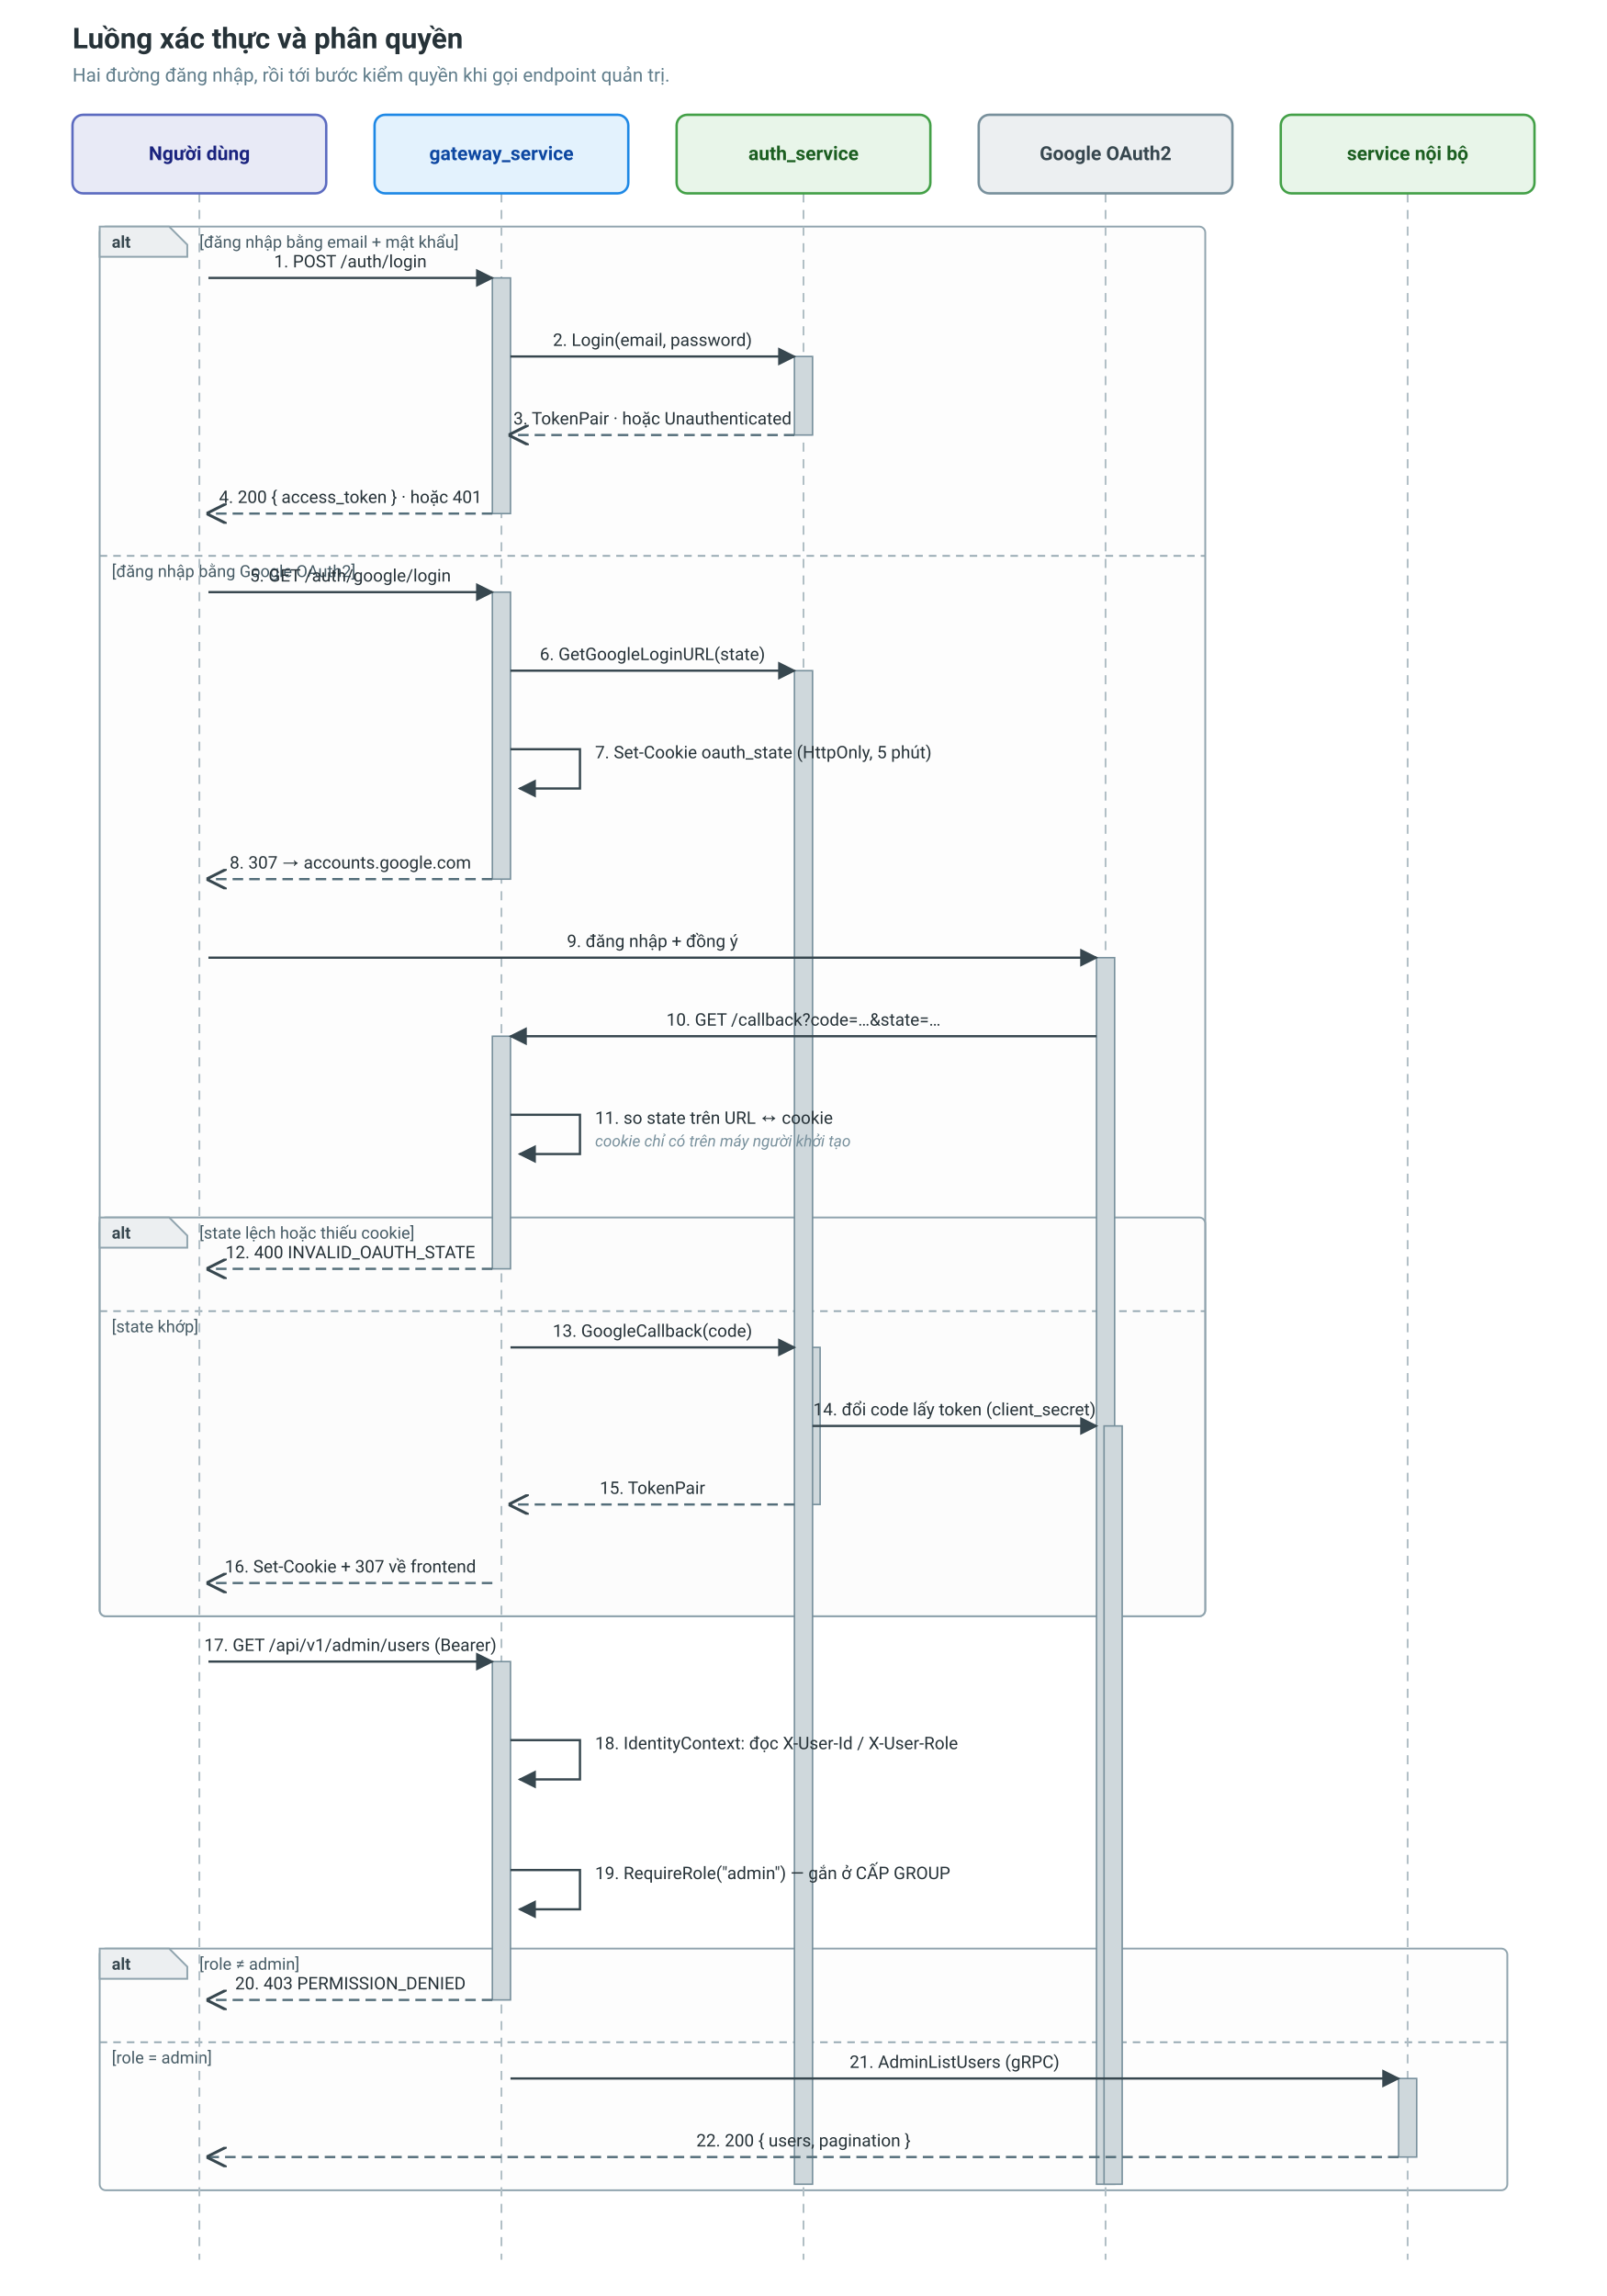
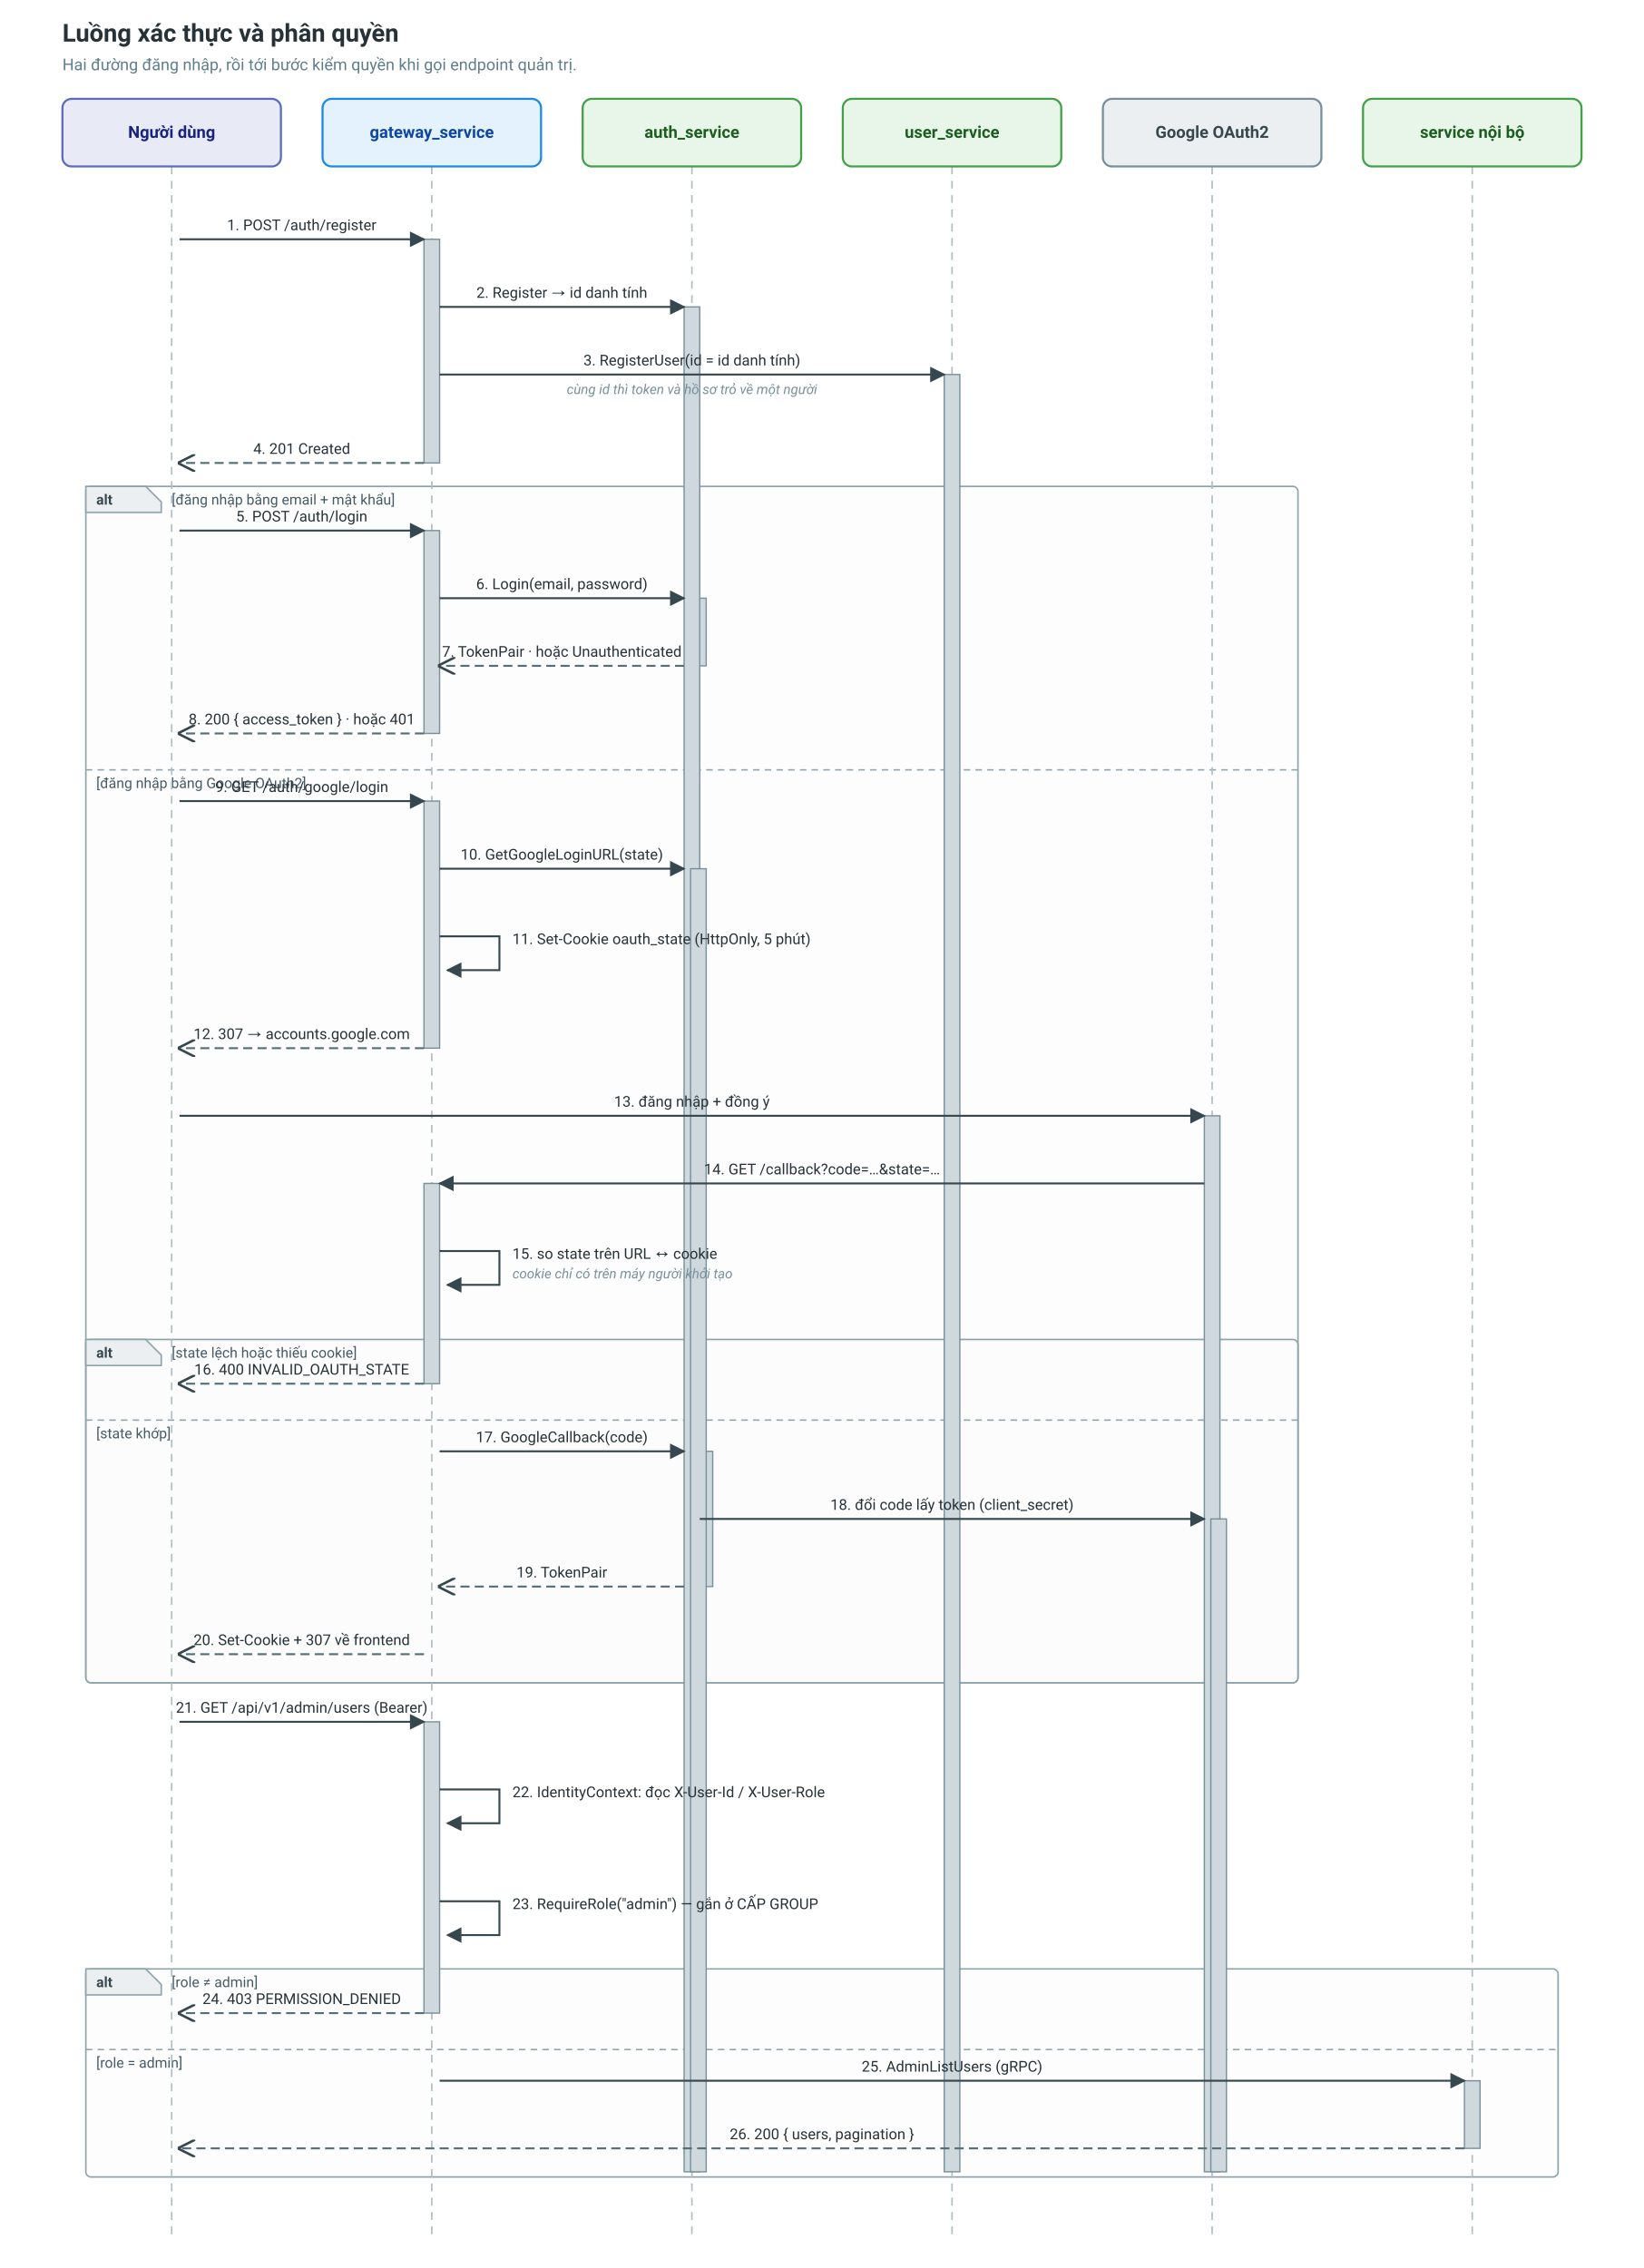
- <svg xmlns="http://www.w3.org/2000/svg" width="1064" height="1520" viewBox="0 0 1064 1520" font-family="Segoe UI, Roboto, Helvetica, Arial, sans-serif">
-   <rect width="1064" height="1520" fill="#FFFFFF" />
+ <svg xmlns="http://www.w3.org/2000/svg" width="1264" height="1744" viewBox="0 0 1264 1744" font-family="Segoe UI, Roboto, Helvetica, Arial, sans-serif">
+   <rect width="1264" height="1744" fill="#FFFFFF" />
  <defs>
    <marker id="solid" viewBox="0 0 10 10" refX="9" refY="5" markerWidth="8" markerHeight="8" orient="auto-start-reverse">
      <path d="M 0 0 L 10 5 L 0 10 z" fill="#37474F" />
    </marker>
    <marker id="open" viewBox="0 0 10 10" refX="9" refY="5" markerWidth="9" markerHeight="9" orient="auto-start-reverse">
      <path d="M 0 0 L 10 5 L 0 10" fill="none" stroke="#37474F" stroke-width="1.4" />
    </marker>
  </defs>
  <text x="48" y="32" font-size="19" font-weight="600" fill="#263238">Luồng xác thực và phân quyền</text>
  <text x="48" y="54" font-size="12.5" fill="#607D8B">Hai đường đăng nhập, rồi tới bước kiểm quyền khi gọi endpoint quản trị.</text>
-   <rect x="66" y="150" width="732" height="920" rx="4" fill="#FAFAFA" fill-opacity="0.55" stroke="#90A4AE" stroke-width="1.2" />
-   <path d="M 66 150 h 46 l 12 12 v 8 h -58 z" fill="#ECEFF1" stroke="#90A4AE" stroke-width="1.2" />
-   <text x="74" y="164" font-size="11" font-weight="700" fill="#37474F">alt</text>
-   <text x="132" y="164" font-size="11" fill="#455A64">[đăng nhập bằng email + mật khẩu]</text>
-   <line x1="66" y1="368" x2="798" y2="368" stroke="#90A4AE" stroke-width="1.1" stroke-dasharray="5 4" />
-   <text x="74" y="382" font-size="11" fill="#455A64">[đăng nhập bằng Google OAuth2]</text>
-   <rect x="66" y="806" width="732" height="264" rx="4" fill="#FAFAFA" fill-opacity="0.55" stroke="#90A4AE" stroke-width="1.2" />
-   <path d="M 66 806 h 46 l 12 12 v 8 h -58 z" fill="#ECEFF1" stroke="#90A4AE" stroke-width="1.2" />
-   <text x="74" y="820" font-size="11" font-weight="700" fill="#37474F">alt</text>
-   <text x="132" y="820" font-size="11" fill="#455A64">[state lệch hoặc thiếu cookie]</text>
-   <line x1="66" y1="868" x2="798" y2="868" stroke="#90A4AE" stroke-width="1.1" stroke-dasharray="5 4" />
-   <text x="74" y="882" font-size="11" fill="#455A64">[state khớp]</text>
-   <rect x="66" y="1290" width="932" height="160" rx="4" fill="#FAFAFA" fill-opacity="0.55" stroke="#90A4AE" stroke-width="1.2" />
-   <path d="M 66 1290 h 46 l 12 12 v 8 h -58 z" fill="#ECEFF1" stroke="#90A4AE" stroke-width="1.2" />
-   <text x="74" y="1304" font-size="11" font-weight="700" fill="#37474F">alt</text>
-   <text x="132" y="1304" font-size="11" fill="#455A64">[role ≠ admin]</text>
-   <line x1="66" y1="1352" x2="998" y2="1352" stroke="#90A4AE" stroke-width="1.1" stroke-dasharray="5 4" />
-   <text x="74" y="1366" font-size="11" fill="#455A64">[role = admin]</text>
-   <line x1="132" y1="128" x2="132" y2="1496" stroke="#B0BEC5" stroke-width="1.2" stroke-dasharray="6 5" />
-   <line x1="332" y1="128" x2="332" y2="1496" stroke="#B0BEC5" stroke-width="1.2" stroke-dasharray="6 5" />
-   <line x1="532" y1="128" x2="532" y2="1496" stroke="#B0BEC5" stroke-width="1.2" stroke-dasharray="6 5" />
-   <line x1="732" y1="128" x2="732" y2="1496" stroke="#B0BEC5" stroke-width="1.2" stroke-dasharray="6 5" />
-   <line x1="932" y1="128" x2="932" y2="1496" stroke="#B0BEC5" stroke-width="1.2" stroke-dasharray="6 5" />
-   <rect x="526" y="236" width="12" height="52" fill="#CFD8DC" stroke="#78909C" stroke-width="1" />
-   <rect x="326" y="184" width="12" height="156" fill="#CFD8DC" stroke="#78909C" stroke-width="1" />
-   <rect x="326" y="392" width="12" height="190" fill="#CFD8DC" stroke="#78909C" stroke-width="1" />
-   <rect x="326" y="686" width="12" height="154" fill="#CFD8DC" stroke="#78909C" stroke-width="1" />
-   <rect x="531" y="892" width="12" height="104" fill="#CFD8DC" stroke="#78909C" stroke-width="1" />
-   <rect x="326" y="1100" width="12" height="224" fill="#CFD8DC" stroke="#78909C" stroke-width="1" />
-   <rect x="926" y="1376" width="12" height="52" fill="#CFD8DC" stroke="#78909C" stroke-width="1" />
-   <rect x="526" y="444" width="12" height="1002" fill="#CFD8DC" stroke="#78909C" stroke-width="1" />
-   <rect x="726" y="634" width="12" height="812" fill="#CFD8DC" stroke="#78909C" stroke-width="1" />
-   <rect x="731" y="944" width="12" height="502" fill="#CFD8DC" stroke="#78909C" stroke-width="1" />
+   <rect x="66" y="374" width="932" height="920" rx="4" fill="#FAFAFA" fill-opacity="0.55" stroke="#90A4AE" stroke-width="1.2" />
+   <path d="M 66 374 h 46 l 12 12 v 8 h -58 z" fill="#ECEFF1" stroke="#90A4AE" stroke-width="1.2" />
+   <text x="74" y="388" font-size="11" font-weight="700" fill="#37474F">alt</text>
+   <text x="132" y="388" font-size="11" fill="#455A64">[đăng nhập bằng email + mật khẩu]</text>
+   <line x1="66" y1="592" x2="998" y2="592" stroke="#90A4AE" stroke-width="1.1" stroke-dasharray="5 4" />
+   <text x="74" y="606" font-size="11" fill="#455A64">[đăng nhập bằng Google OAuth2]</text>
+   <rect x="66" y="1030" width="932" height="264" rx="4" fill="#FAFAFA" fill-opacity="0.55" stroke="#90A4AE" stroke-width="1.2" />
+   <path d="M 66 1030 h 46 l 12 12 v 8 h -58 z" fill="#ECEFF1" stroke="#90A4AE" stroke-width="1.2" />
+   <text x="74" y="1044" font-size="11" font-weight="700" fill="#37474F">alt</text>
+   <text x="132" y="1044" font-size="11" fill="#455A64">[state lệch hoặc thiếu cookie]</text>
+   <line x1="66" y1="1092" x2="998" y2="1092" stroke="#90A4AE" stroke-width="1.1" stroke-dasharray="5 4" />
+   <text x="74" y="1106" font-size="11" fill="#455A64">[state khớp]</text>
+   <rect x="66" y="1514" width="1132" height="160" rx="4" fill="#FAFAFA" fill-opacity="0.55" stroke="#90A4AE" stroke-width="1.2" />
+   <path d="M 66 1514 h 46 l 12 12 v 8 h -58 z" fill="#ECEFF1" stroke="#90A4AE" stroke-width="1.2" />
+   <text x="74" y="1528" font-size="11" font-weight="700" fill="#37474F">alt</text>
+   <text x="132" y="1528" font-size="11" fill="#455A64">[role ≠ admin]</text>
+   <line x1="66" y1="1576" x2="1198" y2="1576" stroke="#90A4AE" stroke-width="1.1" stroke-dasharray="5 4" />
+   <text x="74" y="1590" font-size="11" fill="#455A64">[role = admin]</text>
+   <line x1="132" y1="128" x2="132" y2="1720" stroke="#B0BEC5" stroke-width="1.2" stroke-dasharray="6 5" />
+   <line x1="332" y1="128" x2="332" y2="1720" stroke="#B0BEC5" stroke-width="1.2" stroke-dasharray="6 5" />
+   <line x1="532" y1="128" x2="532" y2="1720" stroke="#B0BEC5" stroke-width="1.2" stroke-dasharray="6 5" />
+   <line x1="732" y1="128" x2="732" y2="1720" stroke="#B0BEC5" stroke-width="1.2" stroke-dasharray="6 5" />
+   <line x1="932" y1="128" x2="932" y2="1720" stroke="#B0BEC5" stroke-width="1.2" stroke-dasharray="6 5" />
+   <line x1="1132" y1="128" x2="1132" y2="1720" stroke="#B0BEC5" stroke-width="1.2" stroke-dasharray="6 5" />
+   <rect x="326" y="184" width="12" height="172" fill="#CFD8DC" stroke="#78909C" stroke-width="1" />
+   <rect x="531" y="460" width="12" height="52" fill="#CFD8DC" stroke="#78909C" stroke-width="1" />
+   <rect x="326" y="408" width="12" height="156" fill="#CFD8DC" stroke="#78909C" stroke-width="1" />
+   <rect x="326" y="616" width="12" height="190" fill="#CFD8DC" stroke="#78909C" stroke-width="1" />
+   <rect x="326" y="910" width="12" height="154" fill="#CFD8DC" stroke="#78909C" stroke-width="1" />
+   <rect x="536" y="1116" width="12" height="104" fill="#CFD8DC" stroke="#78909C" stroke-width="1" />
+   <rect x="326" y="1324" width="12" height="224" fill="#CFD8DC" stroke="#78909C" stroke-width="1" />
+   <rect x="1126" y="1600" width="12" height="52" fill="#CFD8DC" stroke="#78909C" stroke-width="1" />
+   <rect x="526" y="236" width="12" height="1434" fill="#CFD8DC" stroke="#78909C" stroke-width="1" />
+   <rect x="531" y="668" width="12" height="1002" fill="#CFD8DC" stroke="#78909C" stroke-width="1" />
+   <rect x="726" y="288" width="12" height="1382" fill="#CFD8DC" stroke="#78909C" stroke-width="1" />
+   <rect x="926" y="858" width="12" height="812" fill="#CFD8DC" stroke="#78909C" stroke-width="1" />
+   <rect x="931" y="1168" width="12" height="502" fill="#CFD8DC" stroke="#78909C" stroke-width="1" />
  <line x1="138" y1="184" x2="326" y2="184" stroke="#37474F" stroke-width="1.5" marker-end="url(#solid)" />
-   <text x="232" y="177" font-size="11.5" fill="#263238" text-anchor="middle">1. POST /auth/login</text>
+   <text x="232" y="177" font-size="11.5" fill="#263238" text-anchor="middle">1. POST /auth/register</text>
  <line x1="338" y1="236" x2="526" y2="236" stroke="#37474F" stroke-width="1.5" marker-end="url(#solid)" />
-   <text x="432" y="229" font-size="11.5" fill="#263238" text-anchor="middle">2. Login(email, password)</text>
-   <line x1="526" y1="288" x2="338" y2="288" stroke="#546E7A" stroke-width="1.5" stroke-dasharray="7 4" marker-end="url(#open)" />
-   <text x="432" y="281" font-size="11.5" fill="#263238" text-anchor="middle">3. TokenPair · hoặc Unauthenticated</text>
-   <line x1="326" y1="340" x2="138" y2="340" stroke="#546E7A" stroke-width="1.5" stroke-dasharray="7 4" marker-end="url(#open)" />
-   <text x="232" y="333" font-size="11.5" fill="#263238" text-anchor="middle">4. 200 { access_token } · hoặc 401</text>
-   <line x1="138" y1="392" x2="326" y2="392" stroke="#37474F" stroke-width="1.5" marker-end="url(#solid)" />
-   <text x="232" y="385" font-size="11.5" fill="#263238" text-anchor="middle">5. GET /auth/google/login</text>
-   <line x1="338" y1="444" x2="526" y2="444" stroke="#37474F" stroke-width="1.5" marker-end="url(#solid)" />
-   <text x="432" y="437" font-size="11.5" fill="#263238" text-anchor="middle">6. GetGoogleLoginURL(state)</text>
-   <polyline points="338,496 384,496 384,522 344,522" fill="none" stroke="#37474F" stroke-width="1.5" marker-end="url(#solid)" />
-   <text x="394" y="502" font-size="11.5" fill="#263238">7. Set-Cookie oauth_state (HttpOnly, 5 phút)</text>
-   <line x1="326" y1="582" x2="138" y2="582" stroke="#546E7A" stroke-width="1.5" stroke-dasharray="7 4" marker-end="url(#open)" />
-   <text x="232" y="575" font-size="11.5" fill="#263238" text-anchor="middle">8. 307 → accounts.google.com</text>
-   <line x1="138" y1="634" x2="726" y2="634" stroke="#37474F" stroke-width="1.5" marker-end="url(#solid)" />
-   <text x="432" y="627" font-size="11.5" fill="#263238" text-anchor="middle">9. đăng nhập + đồng ý</text>
-   <line x1="726" y1="686" x2="338" y2="686" stroke="#37474F" stroke-width="1.5" marker-end="url(#solid)" />
-   <text x="532" y="679" font-size="11.5" fill="#263238" text-anchor="middle">10. GET /callback?code=…&amp;state=…</text>
-   <polyline points="338,738 384,738 384,764 344,764" fill="none" stroke="#37474F" stroke-width="1.5" marker-end="url(#solid)" />
-   <text x="394" y="744" font-size="11.5" fill="#263238">11. so state trên URL ↔ cookie</text>
-   <text x="394" y="759" font-size="10.5" font-style="italic" fill="#78909C">cookie chỉ có trên máy người khởi tạo</text>
-   <line x1="326" y1="840" x2="138" y2="840" stroke="#546E7A" stroke-width="1.5" stroke-dasharray="7 4" marker-end="url(#open)" />
-   <text x="232" y="833" font-size="11.5" fill="#263238" text-anchor="middle">12. 400 INVALID_OAUTH_STATE</text>
-   <line x1="338" y1="892" x2="526" y2="892" stroke="#37474F" stroke-width="1.5" marker-end="url(#solid)" />
-   <text x="432" y="885" font-size="11.5" fill="#263238" text-anchor="middle">13. GoogleCallback(code)</text>
-   <line x1="538" y1="944" x2="726" y2="944" stroke="#37474F" stroke-width="1.5" marker-end="url(#solid)" />
-   <text x="632" y="937" font-size="11.5" fill="#263238" text-anchor="middle">14. đổi code lấy token (client_secret)</text>
-   <line x1="526" y1="996" x2="338" y2="996" stroke="#546E7A" stroke-width="1.5" stroke-dasharray="7 4" marker-end="url(#open)" />
-   <text x="432" y="989" font-size="11.5" fill="#263238" text-anchor="middle">15. TokenPair</text>
-   <line x1="326" y1="1048" x2="138" y2="1048" stroke="#546E7A" stroke-width="1.5" stroke-dasharray="7 4" marker-end="url(#open)" />
-   <text x="232" y="1041" font-size="11.5" fill="#263238" text-anchor="middle">16. Set-Cookie + 307 về frontend</text>
-   <line x1="138" y1="1100" x2="326" y2="1100" stroke="#37474F" stroke-width="1.5" marker-end="url(#solid)" />
-   <text x="232" y="1093" font-size="11.5" fill="#263238" text-anchor="middle">17. GET /api/v1/admin/users  (Bearer)</text>
-   <polyline points="338,1152 384,1152 384,1178 344,1178" fill="none" stroke="#37474F" stroke-width="1.5" marker-end="url(#solid)" />
-   <text x="394" y="1158" font-size="11.5" fill="#263238">18. IdentityContext: đọc X-User-Id / X-User-Role</text>
-   <polyline points="338,1238 384,1238 384,1264 344,1264" fill="none" stroke="#37474F" stroke-width="1.5" marker-end="url(#solid)" />
-   <text x="394" y="1244" font-size="11.5" fill="#263238">19. RequireRole("admin") — gắn ở CẤP GROUP</text>
-   <line x1="326" y1="1324" x2="138" y2="1324" stroke="#546E7A" stroke-width="1.5" stroke-dasharray="7 4" marker-end="url(#open)" />
-   <text x="232" y="1317" font-size="11.5" fill="#263238" text-anchor="middle">20. 403 PERMISSION_DENIED</text>
-   <line x1="338" y1="1376" x2="926" y2="1376" stroke="#37474F" stroke-width="1.5" marker-end="url(#solid)" />
-   <text x="632" y="1369" font-size="11.5" fill="#263238" text-anchor="middle">21. AdminListUsers (gRPC)</text>
-   <line x1="926" y1="1428" x2="138" y2="1428" stroke="#546E7A" stroke-width="1.5" stroke-dasharray="7 4" marker-end="url(#open)" />
-   <text x="532" y="1421" font-size="11.5" fill="#263238" text-anchor="middle">22. 200 { users, pagination }</text>
+   <text x="432" y="229" font-size="11.5" fill="#263238" text-anchor="middle">2. Register → id danh tính</text>
+   <line x1="338" y1="288" x2="726" y2="288" stroke="#37474F" stroke-width="1.5" marker-end="url(#solid)" />
+   <text x="532" y="281" font-size="11.5" fill="#263238" text-anchor="middle">3. RegisterUser(id = id danh tính)</text>
+   <text x="532" y="303" font-size="10.5" font-style="italic" fill="#78909C" text-anchor="middle">cùng id thì token và hồ sơ trỏ về một người</text>
+   <line x1="326" y1="356" x2="138" y2="356" stroke="#546E7A" stroke-width="1.5" stroke-dasharray="7 4" marker-end="url(#open)" />
+   <text x="232" y="349" font-size="11.5" fill="#263238" text-anchor="middle">4. 201 Created</text>
+   <line x1="138" y1="408" x2="326" y2="408" stroke="#37474F" stroke-width="1.5" marker-end="url(#solid)" />
+   <text x="232" y="401" font-size="11.5" fill="#263238" text-anchor="middle">5. POST /auth/login</text>
+   <line x1="338" y1="460" x2="526" y2="460" stroke="#37474F" stroke-width="1.5" marker-end="url(#solid)" />
+   <text x="432" y="453" font-size="11.5" fill="#263238" text-anchor="middle">6. Login(email, password)</text>
+   <line x1="526" y1="512" x2="338" y2="512" stroke="#546E7A" stroke-width="1.5" stroke-dasharray="7 4" marker-end="url(#open)" />
+   <text x="432" y="505" font-size="11.5" fill="#263238" text-anchor="middle">7. TokenPair · hoặc Unauthenticated</text>
+   <line x1="326" y1="564" x2="138" y2="564" stroke="#546E7A" stroke-width="1.5" stroke-dasharray="7 4" marker-end="url(#open)" />
+   <text x="232" y="557" font-size="11.5" fill="#263238" text-anchor="middle">8. 200 { access_token } · hoặc 401</text>
+   <line x1="138" y1="616" x2="326" y2="616" stroke="#37474F" stroke-width="1.5" marker-end="url(#solid)" />
+   <text x="232" y="609" font-size="11.5" fill="#263238" text-anchor="middle">9. GET /auth/google/login</text>
+   <line x1="338" y1="668" x2="526" y2="668" stroke="#37474F" stroke-width="1.5" marker-end="url(#solid)" />
+   <text x="432" y="661" font-size="11.5" fill="#263238" text-anchor="middle">10. GetGoogleLoginURL(state)</text>
+   <polyline points="338,720 384,720 384,746 344,746" fill="none" stroke="#37474F" stroke-width="1.5" marker-end="url(#solid)" />
+   <text x="394" y="726" font-size="11.5" fill="#263238">11. Set-Cookie oauth_state (HttpOnly, 5 phút)</text>
+   <line x1="326" y1="806" x2="138" y2="806" stroke="#546E7A" stroke-width="1.5" stroke-dasharray="7 4" marker-end="url(#open)" />
+   <text x="232" y="799" font-size="11.5" fill="#263238" text-anchor="middle">12. 307 → accounts.google.com</text>
+   <line x1="138" y1="858" x2="926" y2="858" stroke="#37474F" stroke-width="1.5" marker-end="url(#solid)" />
+   <text x="532" y="851" font-size="11.5" fill="#263238" text-anchor="middle">13. đăng nhập + đồng ý</text>
+   <line x1="926" y1="910" x2="338" y2="910" stroke="#37474F" stroke-width="1.5" marker-end="url(#solid)" />
+   <text x="632" y="903" font-size="11.5" fill="#263238" text-anchor="middle">14. GET /callback?code=…&amp;state=…</text>
+   <polyline points="338,962 384,962 384,988 344,988" fill="none" stroke="#37474F" stroke-width="1.5" marker-end="url(#solid)" />
+   <text x="394" y="968" font-size="11.5" fill="#263238">15. so state trên URL ↔ cookie</text>
+   <text x="394" y="983" font-size="10.5" font-style="italic" fill="#78909C">cookie chỉ có trên máy người khởi tạo</text>
+   <line x1="326" y1="1064" x2="138" y2="1064" stroke="#546E7A" stroke-width="1.5" stroke-dasharray="7 4" marker-end="url(#open)" />
+   <text x="232" y="1057" font-size="11.5" fill="#263238" text-anchor="middle">16. 400 INVALID_OAUTH_STATE</text>
+   <line x1="338" y1="1116" x2="526" y2="1116" stroke="#37474F" stroke-width="1.5" marker-end="url(#solid)" />
+   <text x="432" y="1109" font-size="11.5" fill="#263238" text-anchor="middle">17. GoogleCallback(code)</text>
+   <line x1="538" y1="1168" x2="926" y2="1168" stroke="#37474F" stroke-width="1.5" marker-end="url(#solid)" />
+   <text x="732" y="1161" font-size="11.5" fill="#263238" text-anchor="middle">18. đổi code lấy token (client_secret)</text>
+   <line x1="526" y1="1220" x2="338" y2="1220" stroke="#546E7A" stroke-width="1.5" stroke-dasharray="7 4" marker-end="url(#open)" />
+   <text x="432" y="1213" font-size="11.5" fill="#263238" text-anchor="middle">19. TokenPair</text>
+   <line x1="326" y1="1272" x2="138" y2="1272" stroke="#546E7A" stroke-width="1.5" stroke-dasharray="7 4" marker-end="url(#open)" />
+   <text x="232" y="1265" font-size="11.5" fill="#263238" text-anchor="middle">20. Set-Cookie + 307 về frontend</text>
+   <line x1="138" y1="1324" x2="326" y2="1324" stroke="#37474F" stroke-width="1.5" marker-end="url(#solid)" />
+   <text x="232" y="1317" font-size="11.5" fill="#263238" text-anchor="middle">21. GET /api/v1/admin/users  (Bearer)</text>
+   <polyline points="338,1376 384,1376 384,1402 344,1402" fill="none" stroke="#37474F" stroke-width="1.5" marker-end="url(#solid)" />
+   <text x="394" y="1382" font-size="11.5" fill="#263238">22. IdentityContext: đọc X-User-Id / X-User-Role</text>
+   <polyline points="338,1462 384,1462 384,1488 344,1488" fill="none" stroke="#37474F" stroke-width="1.5" marker-end="url(#solid)" />
+   <text x="394" y="1468" font-size="11.5" fill="#263238">23. RequireRole("admin") — gắn ở CẤP GROUP</text>
+   <line x1="326" y1="1548" x2="138" y2="1548" stroke="#546E7A" stroke-width="1.5" stroke-dasharray="7 4" marker-end="url(#open)" />
+   <text x="232" y="1541" font-size="11.5" fill="#263238" text-anchor="middle">24. 403 PERMISSION_DENIED</text>
+   <line x1="338" y1="1600" x2="1126" y2="1600" stroke="#37474F" stroke-width="1.5" marker-end="url(#solid)" />
+   <text x="732" y="1593" font-size="11.5" fill="#263238" text-anchor="middle">25. AdminListUsers (gRPC)</text>
+   <line x1="1126" y1="1652" x2="138" y2="1652" stroke="#546E7A" stroke-width="1.5" stroke-dasharray="7 4" marker-end="url(#open)" />
+   <text x="632" y="1645" font-size="11.5" fill="#263238" text-anchor="middle">26. 200 { users, pagination }</text>
  <rect x="48" y="76" width="168" height="52" rx="7" fill="#E8EAF6" stroke="#5C6BC0" stroke-width="1.6" />
  <text x="132" y="106" font-size="12.8" font-weight="600" fill="#1A237E" text-anchor="middle">Người dùng</text>
  <rect x="248" y="76" width="168" height="52" rx="7" fill="#E3F2FD" stroke="#1E88E5" stroke-width="1.6" />
  <text x="332" y="106" font-size="12.8" font-weight="600" fill="#0D47A1" text-anchor="middle">gateway_service</text>
  <rect x="448" y="76" width="168" height="52" rx="7" fill="#E8F5E9" stroke="#43A047" stroke-width="1.6" />
  <text x="532" y="106" font-size="12.8" font-weight="600" fill="#1B5E20" text-anchor="middle">auth_service</text>
-   <rect x="648" y="76" width="168" height="52" rx="7" fill="#ECEFF1" stroke="#78909C" stroke-width="1.6" />
-   <text x="732" y="106" font-size="12.8" font-weight="600" fill="#37474F" text-anchor="middle">Google OAuth2</text>
-   <rect x="848" y="76" width="168" height="52" rx="7" fill="#E8F5E9" stroke="#43A047" stroke-width="1.6" />
-   <text x="932" y="106" font-size="12.8" font-weight="600" fill="#1B5E20" text-anchor="middle">service nội bộ</text>
+   <rect x="648" y="76" width="168" height="52" rx="7" fill="#E8F5E9" stroke="#43A047" stroke-width="1.6" />
+   <text x="732" y="106" font-size="12.8" font-weight="600" fill="#1B5E20" text-anchor="middle">user_service</text>
+   <rect x="848" y="76" width="168" height="52" rx="7" fill="#ECEFF1" stroke="#78909C" stroke-width="1.6" />
+   <text x="932" y="106" font-size="12.8" font-weight="600" fill="#37474F" text-anchor="middle">Google OAuth2</text>
+   <rect x="1048" y="76" width="168" height="52" rx="7" fill="#E8F5E9" stroke="#43A047" stroke-width="1.6" />
+   <text x="1132" y="106" font-size="12.8" font-weight="600" fill="#1B5E20" text-anchor="middle">service nội bộ</text>
</svg>
